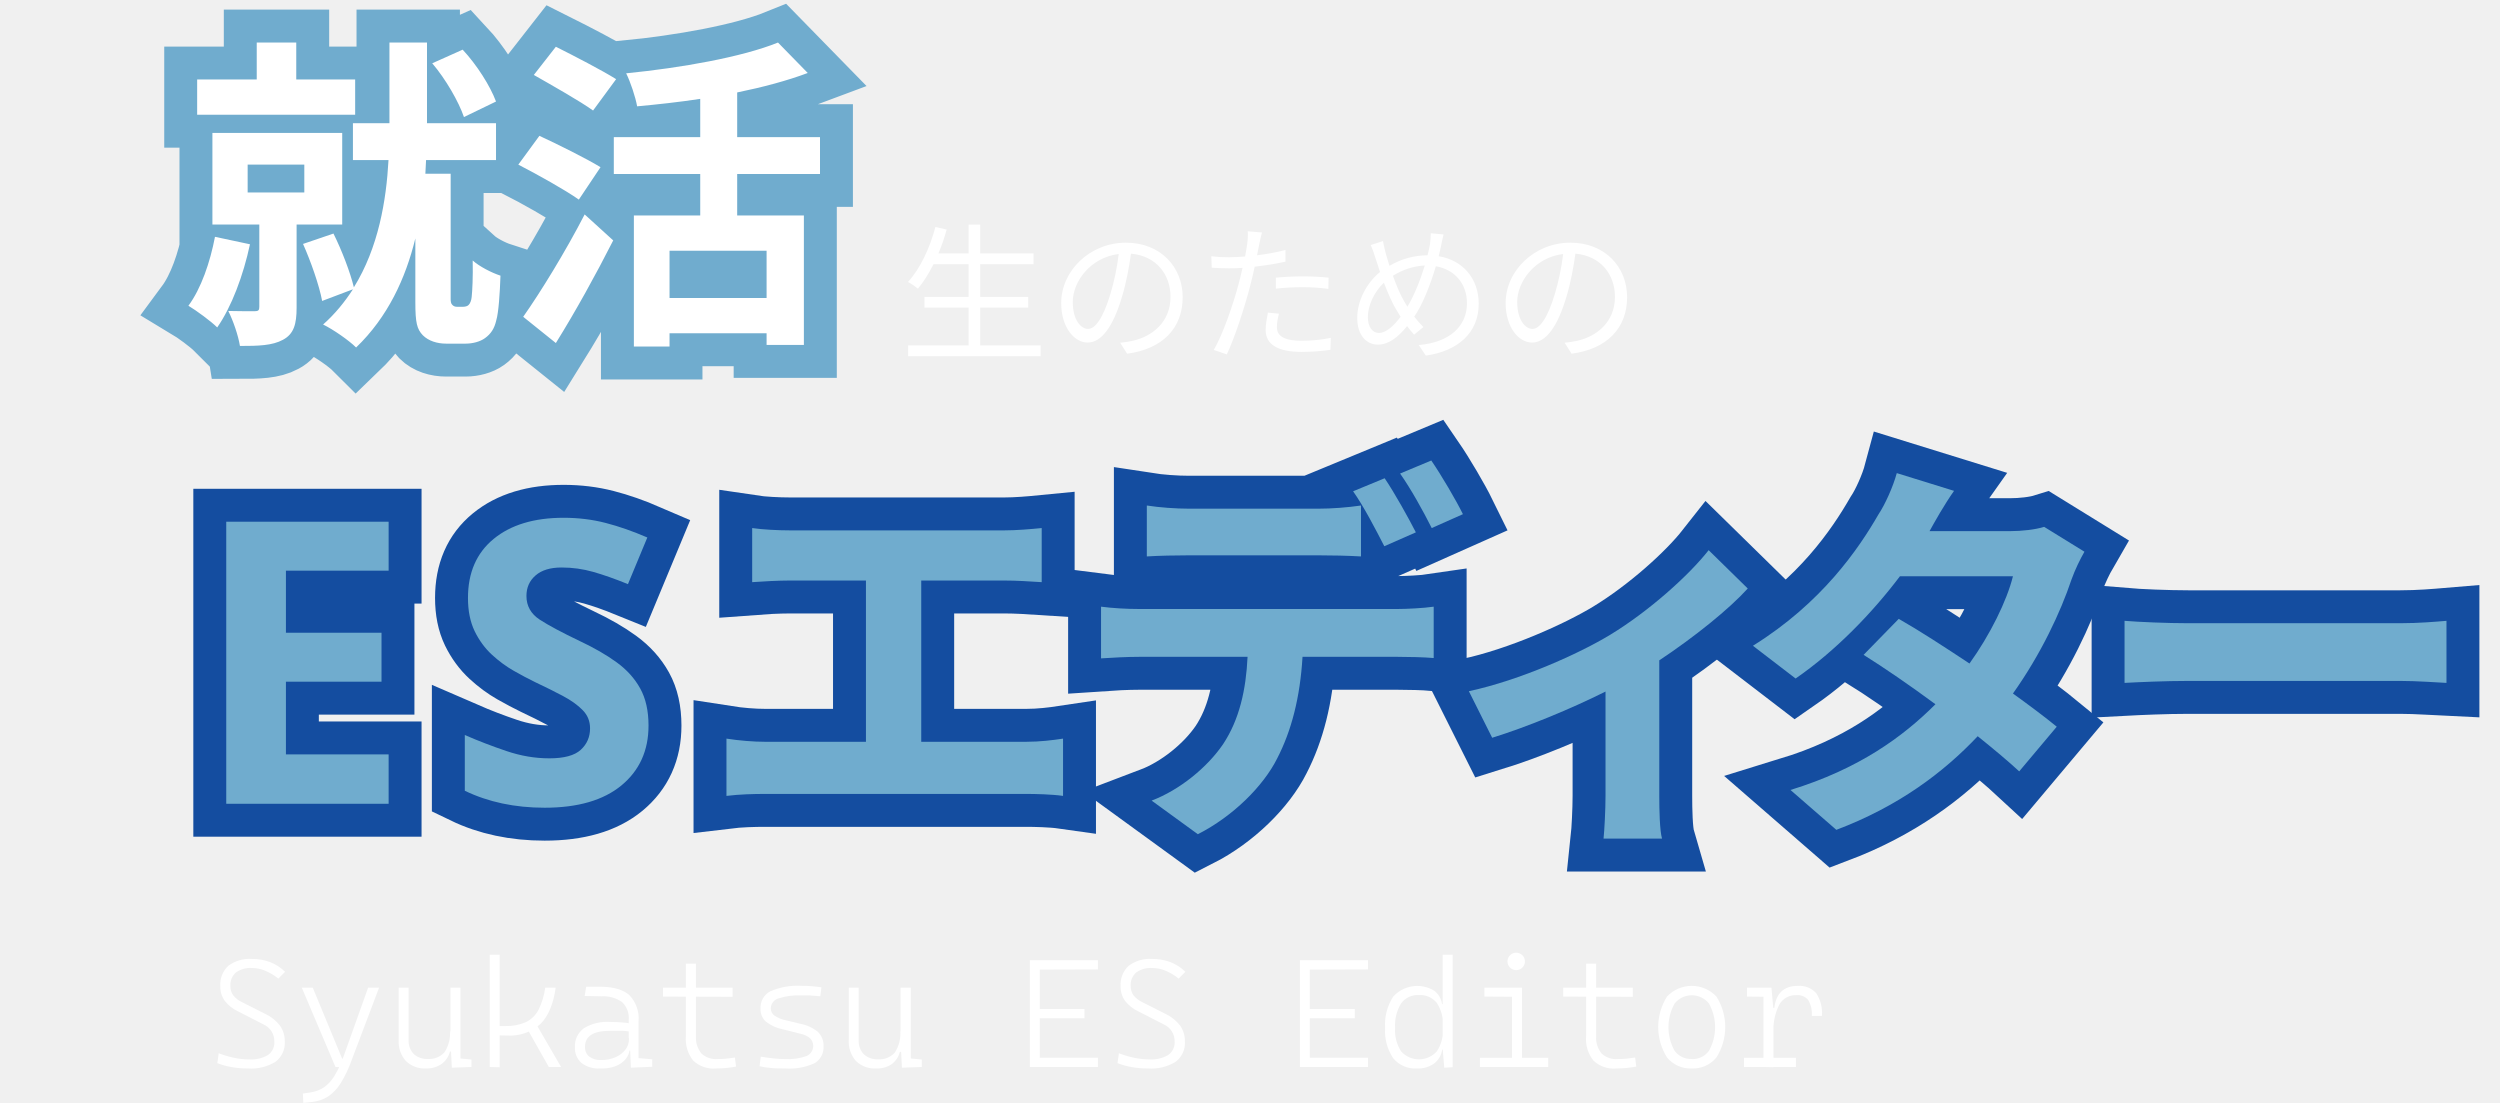
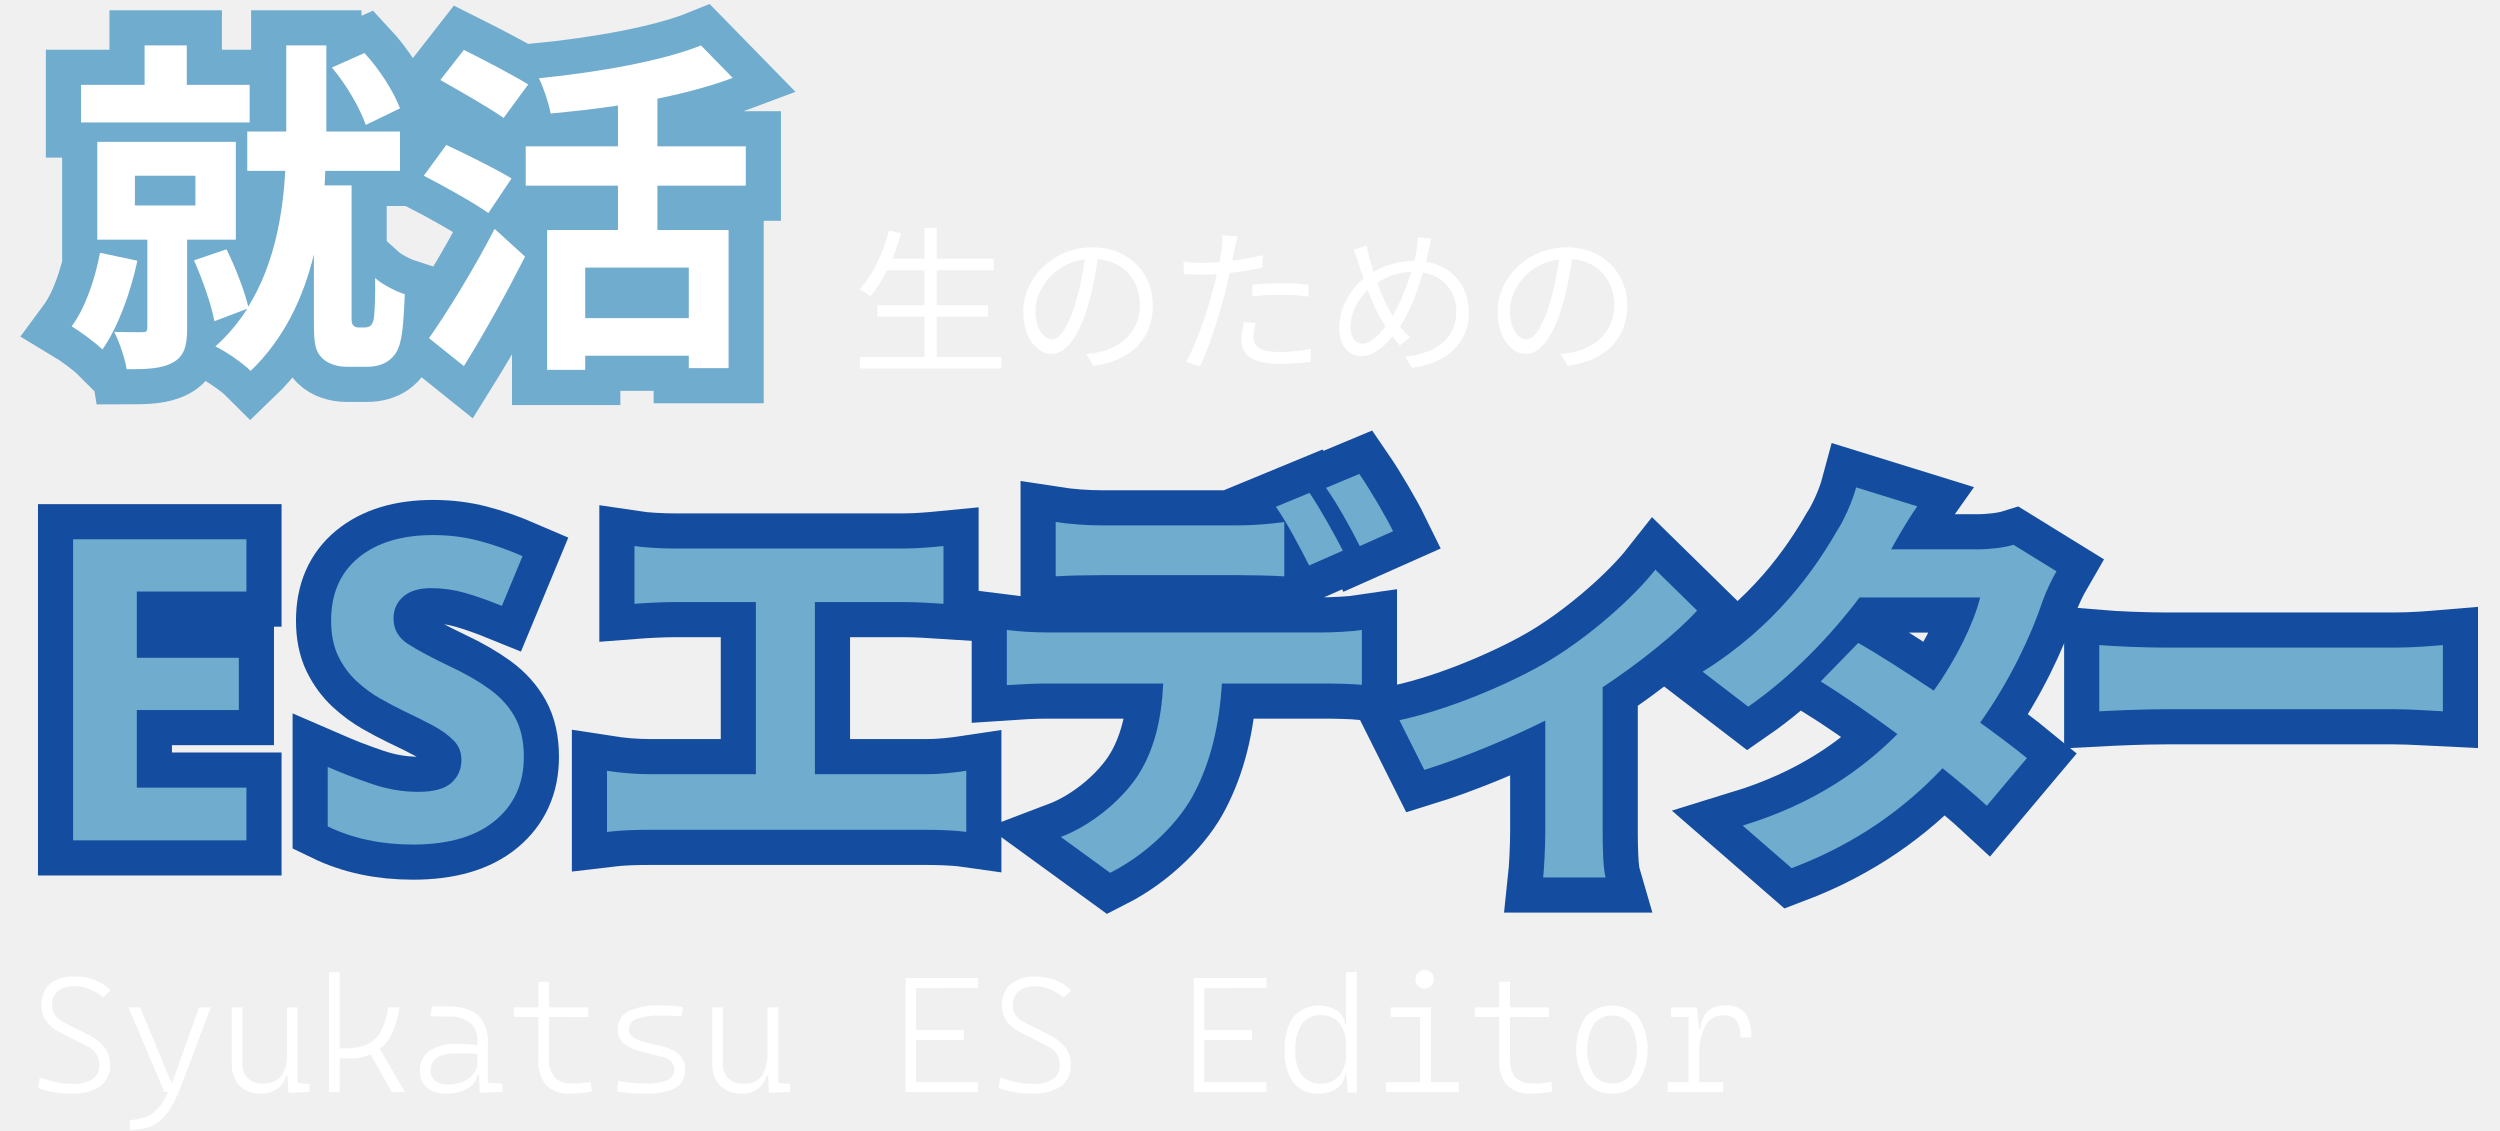
- <svg xmlns="http://www.w3.org/2000/svg" viewBox="0 0 455.63 201.02">
+ <svg xmlns="http://www.w3.org/2000/svg" viewBox="0 0 426.88 193.02">
  <defs>
    <style>.cls-1,.cls-8,.cls-9{font-size:72px;}.cls-1,.cls-11,.cls-12,.cls-13,.cls-8,.cls-9{font-family:YuGothic-Bold, Yu Gothic;font-weight:700;}.cls-2{letter-spacing:-0.02em;}.cls-3{letter-spacing:-0.05em;}.cls-4{letter-spacing:-0.1em;}.cls-5{letter-spacing:-0.23em;}.cls-6{letter-spacing:-0.09em;}.cls-7{letter-spacing:-0.04em;}.cls-12,.cls-8{fill:none;stroke-width:12px;}.cls-8{stroke:#144da0;}.cls-9{fill:#70acce;}.cls-10{font-size:27px;font-family:KozGoPr6N-Regular-90ms-RKSJ-H, Kozuka Gothic Pr6N;}.cls-10,.cls-13,.cls-14{fill:#fff;}.cls-11,.cls-12,.cls-13{font-size:59px;}.cls-12{stroke:#70acce;}</style>
  </defs>
-   <g id="レイヤー_2" data-name="レイヤー 2">
+   <g id="Layer_2" data-name="Layer 2">
    <g id="Layer_1のコピー_2" data-name="Layer 1のコピー 2">
      <g id="Layer_2のコピー" data-name="Layer 2のコピー">
-         <text class="cls-1" transform="translate(34.75 146.49)">E<tspan class="cls-2" x="46.65" y="0">S</tspan>
+         <text class="cls-1" transform="translate(6 143.49)">E<tspan class="cls-2" x="46.65" y="0">S</tspan>
          <tspan class="cls-3" x="92.32" y="0">エ</tspan>
          <tspan class="cls-4" x="160.73" y="0">デ</tspan>
          <tspan class="cls-5" x="225.25" y="0">ィ</tspan>
          <tspan class="cls-6" x="280.41" y="0">タ</tspan>
          <tspan class="cls-7" x="345.83" y="0">ー</tspan>
        </text>
-         <text class="cls-8" transform="translate(34.75 146.49)">E<tspan class="cls-2" x="46.65" y="0">S</tspan>
+         <text class="cls-8" transform="translate(6 143.49)">E<tspan class="cls-2" x="46.65" y="0">S</tspan>
          <tspan class="cls-3" x="92.32" y="0">エ</tspan>
          <tspan class="cls-4" x="160.73" y="0">デ</tspan>
          <tspan class="cls-5" x="225.25" y="0">ィ</tspan>
          <tspan class="cls-6" x="280.41" y="0">タ</tspan>
          <tspan class="cls-7" x="345.83" y="0">ー</tspan>
        </text>
-         <text class="cls-9" transform="translate(34.75 146.49)">E<tspan class="cls-2" x="46.65" y="0">S</tspan>
+         <text class="cls-9" transform="translate(6 143.49)">E<tspan class="cls-2" x="46.65" y="0">S</tspan>
          <tspan class="cls-3" x="92.32" y="0">エ</tspan>
          <tspan class="cls-4" x="160.73" y="0">デ</tspan>
          <tspan class="cls-5" x="225.25" y="0">ィ</tspan>
          <tspan class="cls-6" x="280.41" y="0">タ</tspan>
          <tspan class="cls-7" x="345.83" y="0">ー</tspan>
        </text>
-         <text class="cls-10" transform="translate(164.03 63.62)">生のための</text>
-         <text class="cls-11" transform="translate(33.4 57.91)">就活</text>
-         <text class="cls-12" transform="translate(33.4 57.91)">就活</text>
-         <text class="cls-13" transform="translate(33.4 57.91)">就活</text>
-         <path class="cls-14" d="M45.16,194.73a16.38,16.38,0,0,1-2.95-.25,13.25,13.25,0,0,1-2.6-.72l.25-1.8a18.54,18.54,0,0,0,2.81.83,13.44,13.44,0,0,0,2.71.29,6.08,6.08,0,0,0,3.48-.81A2.78,2.78,0,0,0,50,189.82a3.35,3.35,0,0,0-2-3.13l-4.61-2.36a6.59,6.59,0,0,1-2.41-1.9,4.36,4.36,0,0,1-.83-2.7,4.65,4.65,0,0,1,1.45-3.7,6.42,6.42,0,0,1,4.29-1.26,9.23,9.23,0,0,1,3.33.57,8.09,8.09,0,0,1,2.74,1.77l-1.23,1.24a9.85,9.85,0,0,0-2.43-1.45,6.26,6.26,0,0,0-2.39-.48,4.52,4.52,0,0,0-2.92.82,3,3,0,0,0-1,2.45,2.72,2.72,0,0,0,.53,1.73,4.49,4.49,0,0,0,1.57,1.22l4.2,2.12A7.33,7.33,0,0,1,51,186.89a4.8,4.8,0,0,1,.9,2.92,4.3,4.3,0,0,1-1.67,3.69A8.46,8.46,0,0,1,45.16,194.73Z" />
-         <path class="cls-14" d="M61.14,194.46,55,180h2l5.36,12.95h.34l0,1.55ZM55.28,201l-.08-1.7,1.36-.2A6.15,6.15,0,0,0,59,198.2a6.85,6.85,0,0,0,1.93-2.08,18.86,18.86,0,0,0,1.7-3.63L67.09,180h2l-5,13.21a21.87,21.87,0,0,1-2,4.21,8,8,0,0,1-2.28,2.41,6.79,6.79,0,0,1-2.89,1Z" />
-         <path class="cls-14" d="M77.67,194.73a4.88,4.88,0,0,1-3.7-1.36,5.28,5.28,0,0,1-1.31-3.83V180h1.81v9.58a3.4,3.4,0,0,0,1,2.58A3.64,3.64,0,0,0,78,193a3.76,3.76,0,0,0,3-1.21,6.32,6.32,0,0,0,1-4.05l.74,3.91H82a4,4,0,0,1-1.52,2.26A4.71,4.71,0,0,1,77.67,194.73Zm4.43-4.37V180h1.82v10.49Zm.25,4.23-.18-3.47-.07-2.54h1.82v4.33l2,.19v1.36Z" />
-         <path class="cls-14" d="M89.25,194.46V174h1.82v20.51Zm1-5.77V187H92a9,9,0,0,0,3.79-.69,5.11,5.11,0,0,0,2.34-2.24A12.91,12.91,0,0,0,99.37,180h1.91q-.65,4.51-2.78,6.62a8.3,8.3,0,0,1-6.09,2.11Zm9.77,5.77-4.14-7.33,1.63-.85,4.75,8.18Z" />
-         <path class="cls-14" d="M109.36,194.73a5.07,5.07,0,0,1-3.38-1,3.57,3.57,0,0,1-1.2-2.88,4,4,0,0,1,1.62-3.44,8,8,0,0,1,4.74-1.16,24.74,24.74,0,0,1,2.69.13,8,8,0,0,1,2,.43l-.29,1.39a7.83,7.83,0,0,0-2.09-.33c-.8,0-1.58,0-2.32,0q-4.52,0-4.51,2.92a2.15,2.15,0,0,0,.77,1.78,3.37,3.37,0,0,0,2.16.62,6.27,6.27,0,0,0,2.65-.52,4.45,4.45,0,0,0,1.78-1.37,3.07,3.07,0,0,0,.65-1.89v-1.66l1,3.71h-1.17l.3-.32a3.18,3.18,0,0,1-.77,1.92,4.59,4.59,0,0,1-1.88,1.28A7.13,7.13,0,0,1,109.36,194.73Zm5.62-.14-.22-5.23-.17-.18v-3.32a4,4,0,0,0-1.2-3.22,5.94,5.94,0,0,0-3.75-1.06l-3.08-.06.27-1.69,2.71,0q3.55.06,5.2,1.57a6.12,6.12,0,0,1,1.64,4.69v6.75l2.49.22v1.36Z" />
-         <path class="cls-14" d="M120.83,181.63V180h12.69v1.67Zm4.17,6v-12h1.84v12Zm5.49,7.11a5.43,5.43,0,0,1-4.15-1.44,6.26,6.26,0,0,1-1.34-4.4v-2.36h1.84v2.32a4.55,4.55,0,0,0,1,3.15,3.9,3.9,0,0,0,3,1c.53,0,1,0,1.54-.07s1-.12,1.56-.2l.21,1.65c-.6.11-1.19.19-1.76.25S131.12,194.73,130.49,194.73Z" />
-         <path class="cls-14" d="M143.15,194.73c-1.07,0-2,0-2.72-.1a12.5,12.5,0,0,1-2-.31l.22-1.74c.93.15,1.76.26,2.47.33a18.15,18.15,0,0,0,2,.11,10,10,0,0,0,3.89-.56,2,2,0,0,0,.65-3.21,3.83,3.83,0,0,0-1.79-.85l-3.26-.82a7,7,0,0,1-3.06-1.42,3,3,0,0,1-.94-2.33,3.34,3.34,0,0,1,1.77-3.16,12.46,12.46,0,0,1,5.72-1c.63,0,1.23,0,1.78.06s1.16.11,1.83.21l-.21,1.63c-.74-.07-1.38-.12-1.93-.15s-1.07,0-1.55,0a11.43,11.43,0,0,0-4.23.57,1.9,1.9,0,0,0-1.31,1.82,1.57,1.57,0,0,0,.65,1.27,5.67,5.67,0,0,0,2.14.88l2.6.63a7,7,0,0,1,3.22,1.5,3.39,3.39,0,0,1,1,2.57,3.35,3.35,0,0,1-1.65,3.12A10.92,10.92,0,0,1,143.15,194.73Z" />
-         <path class="cls-14" d="M159.7,194.73a4.88,4.88,0,0,1-3.7-1.36,5.28,5.28,0,0,1-1.31-3.83V180h1.81v9.58a3.4,3.4,0,0,0,.95,2.58,3.64,3.64,0,0,0,2.62.9,3.76,3.76,0,0,0,3-1.21,6.32,6.32,0,0,0,1-4.05l.74,3.91H164a4,4,0,0,1-1.52,2.26A4.68,4.68,0,0,1,159.7,194.73Zm4.43-4.37V180H166v10.49Zm.25,4.23-.18-3.47-.07-2.54H166v4.33l2,.19v1.36Z" />
-         <path class="cls-14" d="M187.69,194.46V175h1.81v19.42Zm0-17.74V175H200.1v1.68Zm0,8.86v-1.69h9.95v1.69Zm0,8.88v-1.68H200.1v1.68Z" />
-         <path class="cls-14" d="M209.22,194.73a16.18,16.18,0,0,1-2.94-.25,13.16,13.16,0,0,1-2.61-.72l.25-1.8a18.65,18.65,0,0,0,2.82.83,13.34,13.34,0,0,0,2.7.29,6.08,6.08,0,0,0,3.48-.81,2.79,2.79,0,0,0,1.16-2.45,3.34,3.34,0,0,0-2-3.13l-4.61-2.36a6.59,6.59,0,0,1-2.41-1.9,4.36,4.36,0,0,1-.83-2.7,4.65,4.65,0,0,1,1.46-3.7,6.38,6.38,0,0,1,4.28-1.26,9.23,9.23,0,0,1,3.33.57,8.09,8.09,0,0,1,2.74,1.77l-1.23,1.24a9.81,9.81,0,0,0-2.42-1.45,6.34,6.34,0,0,0-2.4-.48,4.52,4.52,0,0,0-2.92.82,3,3,0,0,0-1,2.45,2.78,2.78,0,0,0,.53,1.73,4.58,4.58,0,0,0,1.57,1.22l4.2,2.12a7.45,7.45,0,0,1,2.69,2.13,4.86,4.86,0,0,1,.89,2.92,4.27,4.27,0,0,1-1.67,3.69A8.43,8.43,0,0,1,209.22,194.73Z" />
-         <path class="cls-14" d="M236.91,194.46V175h1.8v19.42Zm0-17.74V175h12.41v1.68Zm0,8.86v-1.69h10v1.69Zm0,8.88v-1.68h12.41v1.68Z" />
-         <path class="cls-14" d="M258.22,194.73a5.15,5.15,0,0,1-4.31-1.87,8.81,8.81,0,0,1-1.47-5.51,9.32,9.32,0,0,1,1.48-5.72,5.92,5.92,0,0,1,7.44-1.09,3.69,3.69,0,0,1,1.46,2.47h1l-.85,4a6.84,6.84,0,0,0-1.11-4.23,3.87,3.87,0,0,0-3.26-1.43,3.75,3.75,0,0,0-3.24,1.51,7.66,7.66,0,0,0-1.1,4.49,7,7,0,0,0,1.1,4.27,4.37,4.37,0,0,0,6.5,0,6.8,6.8,0,0,0,1.11-4.21l1,3.87h-1.13a3.88,3.88,0,0,1-1.42,2.51A5,5,0,0,1,258.22,194.73Zm5-.14-.29-3.48V174h1.82V194.5Z" />
-         <path class="cls-14" d="M269.72,194.46v-1.67h6.13v1.67Zm.82-12.83V180h6.85v1.67Zm5.8-4.82a1.59,1.59,0,1,1,1.12-.47A1.53,1.53,0,0,1,276.34,176.81Zm-.78,17.65V180.68h1.83v13.78Zm1.54,0v-1.67h5.06v1.67Z" />
-         <path class="cls-14" d="M284.9,181.63V180h12.68v1.67Zm4.17,6v-12h1.83v12Zm5.48,7.11a5.39,5.39,0,0,1-4.14-1.44,6.21,6.21,0,0,1-1.34-4.4v-2.36h1.83v2.32a4.5,4.5,0,0,0,1,3.15,3.86,3.86,0,0,0,3,1c.53,0,1,0,1.54-.07s1-.12,1.57-.2l.2,1.65c-.6.11-1.19.19-1.76.25S295.19,194.73,294.55,194.73Z" />
-         <path class="cls-14" d="M308.33,194.73a5.51,5.51,0,0,1-4.51-2,10.39,10.39,0,0,1,0-11.11,6.18,6.18,0,0,1,9,0,10.39,10.39,0,0,1,0,11.11A5.52,5.52,0,0,1,308.33,194.73Zm0-1.71a3.65,3.65,0,0,0,3.14-1.52,8.86,8.86,0,0,0,0-8.59,4,4,0,0,0-6.28,0,8.86,8.86,0,0,0,0,8.59A3.66,3.66,0,0,0,308.33,193Z" />
-         <path class="cls-14" d="M317.85,194.46v-1.67h9.46v1.67Zm.54-12.83V180h4.09l.08,1.67Zm3,12.83V180h1.46l.37,4.16v10.34Zm1.83-6.24-.85-4.54h1q.5-4,4.27-4A4.09,4.09,0,0,1,331,181a6.55,6.55,0,0,1,1.05,4.15h-1.84a5,5,0,0,0-.66-2.9,2.51,2.51,0,0,0-2.15-.88,3.39,3.39,0,0,0-3.16,1.79A10.24,10.24,0,0,0,323.22,188.22Z" />
+         <text class="cls-10" transform="translate(145.34 61.62)">生のための</text>
+         <text class="cls-11" transform="translate(11.3 57.91)">就活</text>
+         <text class="cls-12" transform="translate(11.3 57.91)">就活</text>
+         <text class="cls-13" transform="translate(11.3 57.91)">就活</text>
+         <path class="cls-14" d="M12.09,186.73a16.38,16.38,0,0,1-2.95-.25,13.25,13.25,0,0,1-2.6-.72l.24-1.8a19,19,0,0,0,2.82.83,13.36,13.36,0,0,0,2.71.29,6.08,6.08,0,0,0,3.48-.81,2.78,2.78,0,0,0,1.15-2.45,3.34,3.34,0,0,0-2-3.13l-4.6-2.36a6.72,6.72,0,0,1-2.42-1.9,4.36,4.36,0,0,1-.82-2.7A4.65,4.65,0,0,1,8.51,168a6.39,6.39,0,0,1,4.29-1.26,9.23,9.23,0,0,1,3.33.57,8.09,8.09,0,0,1,2.74,1.77l-1.23,1.24a9.85,9.85,0,0,0-2.43-1.45,6.34,6.34,0,0,0-2.4-.48,4.54,4.54,0,0,0-2.92.82,3,3,0,0,0-1,2.45,2.73,2.73,0,0,0,.54,1.73A4.4,4.4,0,0,0,11,174.64l4.2,2.12a7.41,7.41,0,0,1,2.68,2.13,4.8,4.8,0,0,1,.9,2.92,4.3,4.3,0,0,1-1.67,3.69A8.46,8.46,0,0,1,12.09,186.73Z" />
+         <path class="cls-14" d="M28.07,186.46,21.93,172h2l5.36,12.95h.34l0,1.55ZM22.21,193l-.09-1.7,1.37-.2a6.15,6.15,0,0,0,2.43-.92,7,7,0,0,0,1.93-2.08,19.48,19.48,0,0,0,1.7-3.63L34,172h2l-5,13.21a22.48,22.48,0,0,1-2,4.21,8.07,8.07,0,0,1-2.29,2.41,6.79,6.79,0,0,1-2.88,1Z" />
+         <path class="cls-14" d="M44.6,186.73a4.91,4.91,0,0,1-3.71-1.36,5.33,5.33,0,0,1-1.31-3.83V172H41.4v9.58a3.39,3.39,0,0,0,.94,2.58A3.66,3.66,0,0,0,45,185a3.73,3.73,0,0,0,3-1.21,6.26,6.26,0,0,0,1-4.05l.74,3.91h-.88a3.94,3.94,0,0,1-1.51,2.26A4.71,4.71,0,0,1,44.6,186.73ZM49,182.36V172h1.82v10.49Zm.25,4.23-.18-3.47L49,180.58h1.82v4.33l2,.19v1.36Z" />
+         <path class="cls-14" d="M56.18,186.46V166H58v20.51Zm.94-5.77V179h1.81a9,9,0,0,0,3.79-.69,5,5,0,0,0,2.33-2.24A12.64,12.64,0,0,0,66.3,172h1.91q-.66,4.51-2.79,6.62a8.26,8.26,0,0,1-6.08,2.11Zm9.78,5.77-4.14-7.33,1.62-.85,4.76,8.18Z" />
+         <path class="cls-14" d="M76.29,186.73a5.05,5.05,0,0,1-3.38-1,3.57,3.57,0,0,1-1.2-2.88,4,4,0,0,1,1.61-3.44,8.06,8.06,0,0,1,4.75-1.16,24.55,24.55,0,0,1,2.68.13,8.1,8.1,0,0,1,2,.43l-.29,1.39a7.83,7.83,0,0,0-2.09-.33c-.8,0-1.58,0-2.33,0-3,0-4.51,1-4.51,2.92a2.18,2.18,0,0,0,.77,1.78,3.42,3.42,0,0,0,2.17.62,6.3,6.3,0,0,0,2.65-.52,4.45,4.45,0,0,0,1.78-1.37,3.06,3.06,0,0,0,.64-1.89v-1.66l1,3.71H81.29l.31-.32a3.19,3.19,0,0,1-.78,1.92A4.55,4.55,0,0,1,79,186.27,7.17,7.17,0,0,1,76.29,186.73Zm5.62-.14-.22-5.23-.18-.18v-3.32a4,4,0,0,0-1.19-3.22,6,6,0,0,0-3.76-1.06l-3.07-.06.27-1.69,2.71,0q3.56.06,5.19,1.57a6.08,6.08,0,0,1,1.64,4.69v6.75l2.49.22v1.36Z" />
+         <path class="cls-14" d="M87.76,173.63V172h12.69v1.67Zm4.17,6v-12h1.83v12Zm5.48,7.11a5.39,5.39,0,0,1-4.14-1.44,6.26,6.26,0,0,1-1.34-4.4v-2.36h1.83v2.32a4.5,4.5,0,0,0,1,3.15,3.9,3.9,0,0,0,3,1c.53,0,1,0,1.54-.07s1-.12,1.56-.2l.21,1.65c-.61.11-1.19.19-1.77.25S98.05,186.73,97.41,186.73Z" />
+         <path class="cls-14" d="M110.07,186.73c-1.06,0-2,0-2.71-.1a12.81,12.81,0,0,1-2-.31l.22-1.74c.94.15,1.77.26,2.48.33a18.11,18.11,0,0,0,2,.11,9.93,9.93,0,0,0,3.89-.56,2,2,0,0,0,.65-3.21,3.78,3.78,0,0,0-1.79-.85l-3.25-.82a7,7,0,0,1-3.06-1.42,3.05,3.05,0,0,1-1-2.33,3.34,3.34,0,0,1,1.77-3.16,12.48,12.48,0,0,1,5.72-1c.64,0,1.24,0,1.79.06s1.16.11,1.82.21l-.2,1.63c-.74-.07-1.38-.12-1.94-.15s-1.06,0-1.55,0a11.36,11.36,0,0,0-4.22.57,1.89,1.89,0,0,0-1.31,1.82,1.55,1.55,0,0,0,.65,1.27,5.68,5.68,0,0,0,2.13.88l2.6.63a7,7,0,0,1,3.23,1.5,3.43,3.43,0,0,1,1,2.57,3.35,3.35,0,0,1-1.65,3.12A10.94,10.94,0,0,1,110.07,186.73Z" />
+         <path class="cls-14" d="M126.63,186.73a4.88,4.88,0,0,1-3.7-1.36,5.29,5.29,0,0,1-1.32-3.83V172h1.82v9.58a3.4,3.4,0,0,0,.95,2.58,3.62,3.62,0,0,0,2.62.9,3.76,3.76,0,0,0,3-1.21,6.32,6.32,0,0,0,1-4.05l.74,3.91h-.88a3.94,3.94,0,0,1-1.51,2.26A4.71,4.71,0,0,1,126.63,186.73Zm4.43-4.37V172h1.82v10.49Zm.25,4.23-.18-3.47-.07-2.54h1.82v4.33l2,.19v1.36Z" />
+         <path class="cls-14" d="M154.62,186.46V167h1.8v19.42Zm0-17.74V167H167v1.68Zm0,8.86v-1.69h9.95v1.69Zm0,8.88v-1.68H167v1.68Z" />
+         <path class="cls-14" d="M176.15,186.73a16.38,16.38,0,0,1-3-.25,13.25,13.25,0,0,1-2.6-.72l.25-1.8a18.54,18.54,0,0,0,2.81.83,13.36,13.36,0,0,0,2.71.29,6.08,6.08,0,0,0,3.48-.81,2.78,2.78,0,0,0,1.15-2.45,3.35,3.35,0,0,0-2-3.13l-4.61-2.36a6.59,6.59,0,0,1-2.41-1.9,4.3,4.3,0,0,1-.83-2.7,4.62,4.62,0,0,1,1.46-3.7,6.36,6.36,0,0,1,4.28-1.26,9.23,9.23,0,0,1,3.33.57,8.09,8.09,0,0,1,2.74,1.77l-1.23,1.24a9.85,9.85,0,0,0-2.43-1.45,6.26,6.26,0,0,0-2.39-.48,4.52,4.52,0,0,0-2.92.82,3,3,0,0,0-1,2.45,2.73,2.73,0,0,0,.54,1.73,4.49,4.49,0,0,0,1.57,1.22l4.2,2.12a7.33,7.33,0,0,1,2.68,2.13,4.8,4.8,0,0,1,.9,2.92,4.3,4.3,0,0,1-1.67,3.69A8.46,8.46,0,0,1,176.15,186.73Z" />
+         <path class="cls-14" d="M203.84,186.46V167h1.8v19.42Zm0-17.74V167h12.41v1.68Zm0,8.86v-1.69h9.95v1.69Zm0,8.88v-1.68h12.41v1.68Z" />
+         <path class="cls-14" d="M225.15,186.73a5.13,5.13,0,0,1-4.31-1.87,8.81,8.81,0,0,1-1.47-5.51,9.32,9.32,0,0,1,1.48-5.72,5.92,5.92,0,0,1,7.44-1.09,3.68,3.68,0,0,1,1.45,2.47h1l-.85,4a6.77,6.77,0,0,0-1.12-4.23,3.86,3.86,0,0,0-3.26-1.43,3.73,3.73,0,0,0-3.23,1.51,7.66,7.66,0,0,0-1.1,4.49,7,7,0,0,0,1.1,4.27,4.37,4.37,0,0,0,6.5,0,6.8,6.8,0,0,0,1.11-4.21l1,3.87h-1.12a3.88,3.88,0,0,1-1.42,2.51A5,5,0,0,1,225.15,186.73Zm5-.14-.29-3.48V166h1.82V186.5Z" />
+         <path class="cls-14" d="M236.65,186.46v-1.67h6.12v1.67Zm.82-12.83V172h6.85v1.67Zm5.8-4.82a1.55,1.55,0,0,1-1.13-.47,1.59,1.59,0,0,1,0-2.24,1.58,1.58,0,0,1,2.25,0,1.59,1.59,0,0,1,0,2.24A1.54,1.54,0,0,1,243.27,168.81Zm-.78,17.65V172.68h1.83v13.78Zm1.54,0v-1.67h5.06v1.67Z" />
+         <path class="cls-14" d="M251.82,173.63V172h12.69v1.67Zm4.17,6v-12h1.84v12Zm5.49,7.11a5.43,5.43,0,0,1-4.15-1.44,6.26,6.26,0,0,1-1.34-4.4v-2.36h1.84v2.32a4.55,4.55,0,0,0,.95,3.15,3.9,3.9,0,0,0,3,1c.53,0,1,0,1.54-.07s1-.12,1.56-.2l.21,1.65c-.6.11-1.19.19-1.77.25S262.11,186.73,261.48,186.73Z" />
+         <path class="cls-14" d="M275.26,186.73a5.51,5.51,0,0,1-4.51-2,10.33,10.33,0,0,1,0-11.11,6.18,6.18,0,0,1,9,0,10.44,10.44,0,0,1,0,11.11A5.52,5.52,0,0,1,275.26,186.73Zm0-1.71a3.66,3.66,0,0,0,3.14-1.52,8.86,8.86,0,0,0,0-8.59,4,4,0,0,0-6.28,0,8.86,8.86,0,0,0,0,8.59A3.65,3.65,0,0,0,275.26,185Z" />
+         <path class="cls-14" d="M284.77,186.46v-1.67h9.46v1.67Zm.55-12.83V172h4.09l.08,1.67Zm3,12.83V172h1.47l.37,4.16v10.34Zm1.84-6.24-.85-4.54h1q.49-4,4.27-4A4.09,4.09,0,0,1,298,173a6.61,6.61,0,0,1,1,4.15h-1.83a5,5,0,0,0-.66-2.9,2.53,2.53,0,0,0-2.16-.88,3.39,3.39,0,0,0-3.15,1.79A10.13,10.13,0,0,0,290.15,180.22Z" />
      </g>
    </g>
  </g>
</svg>
